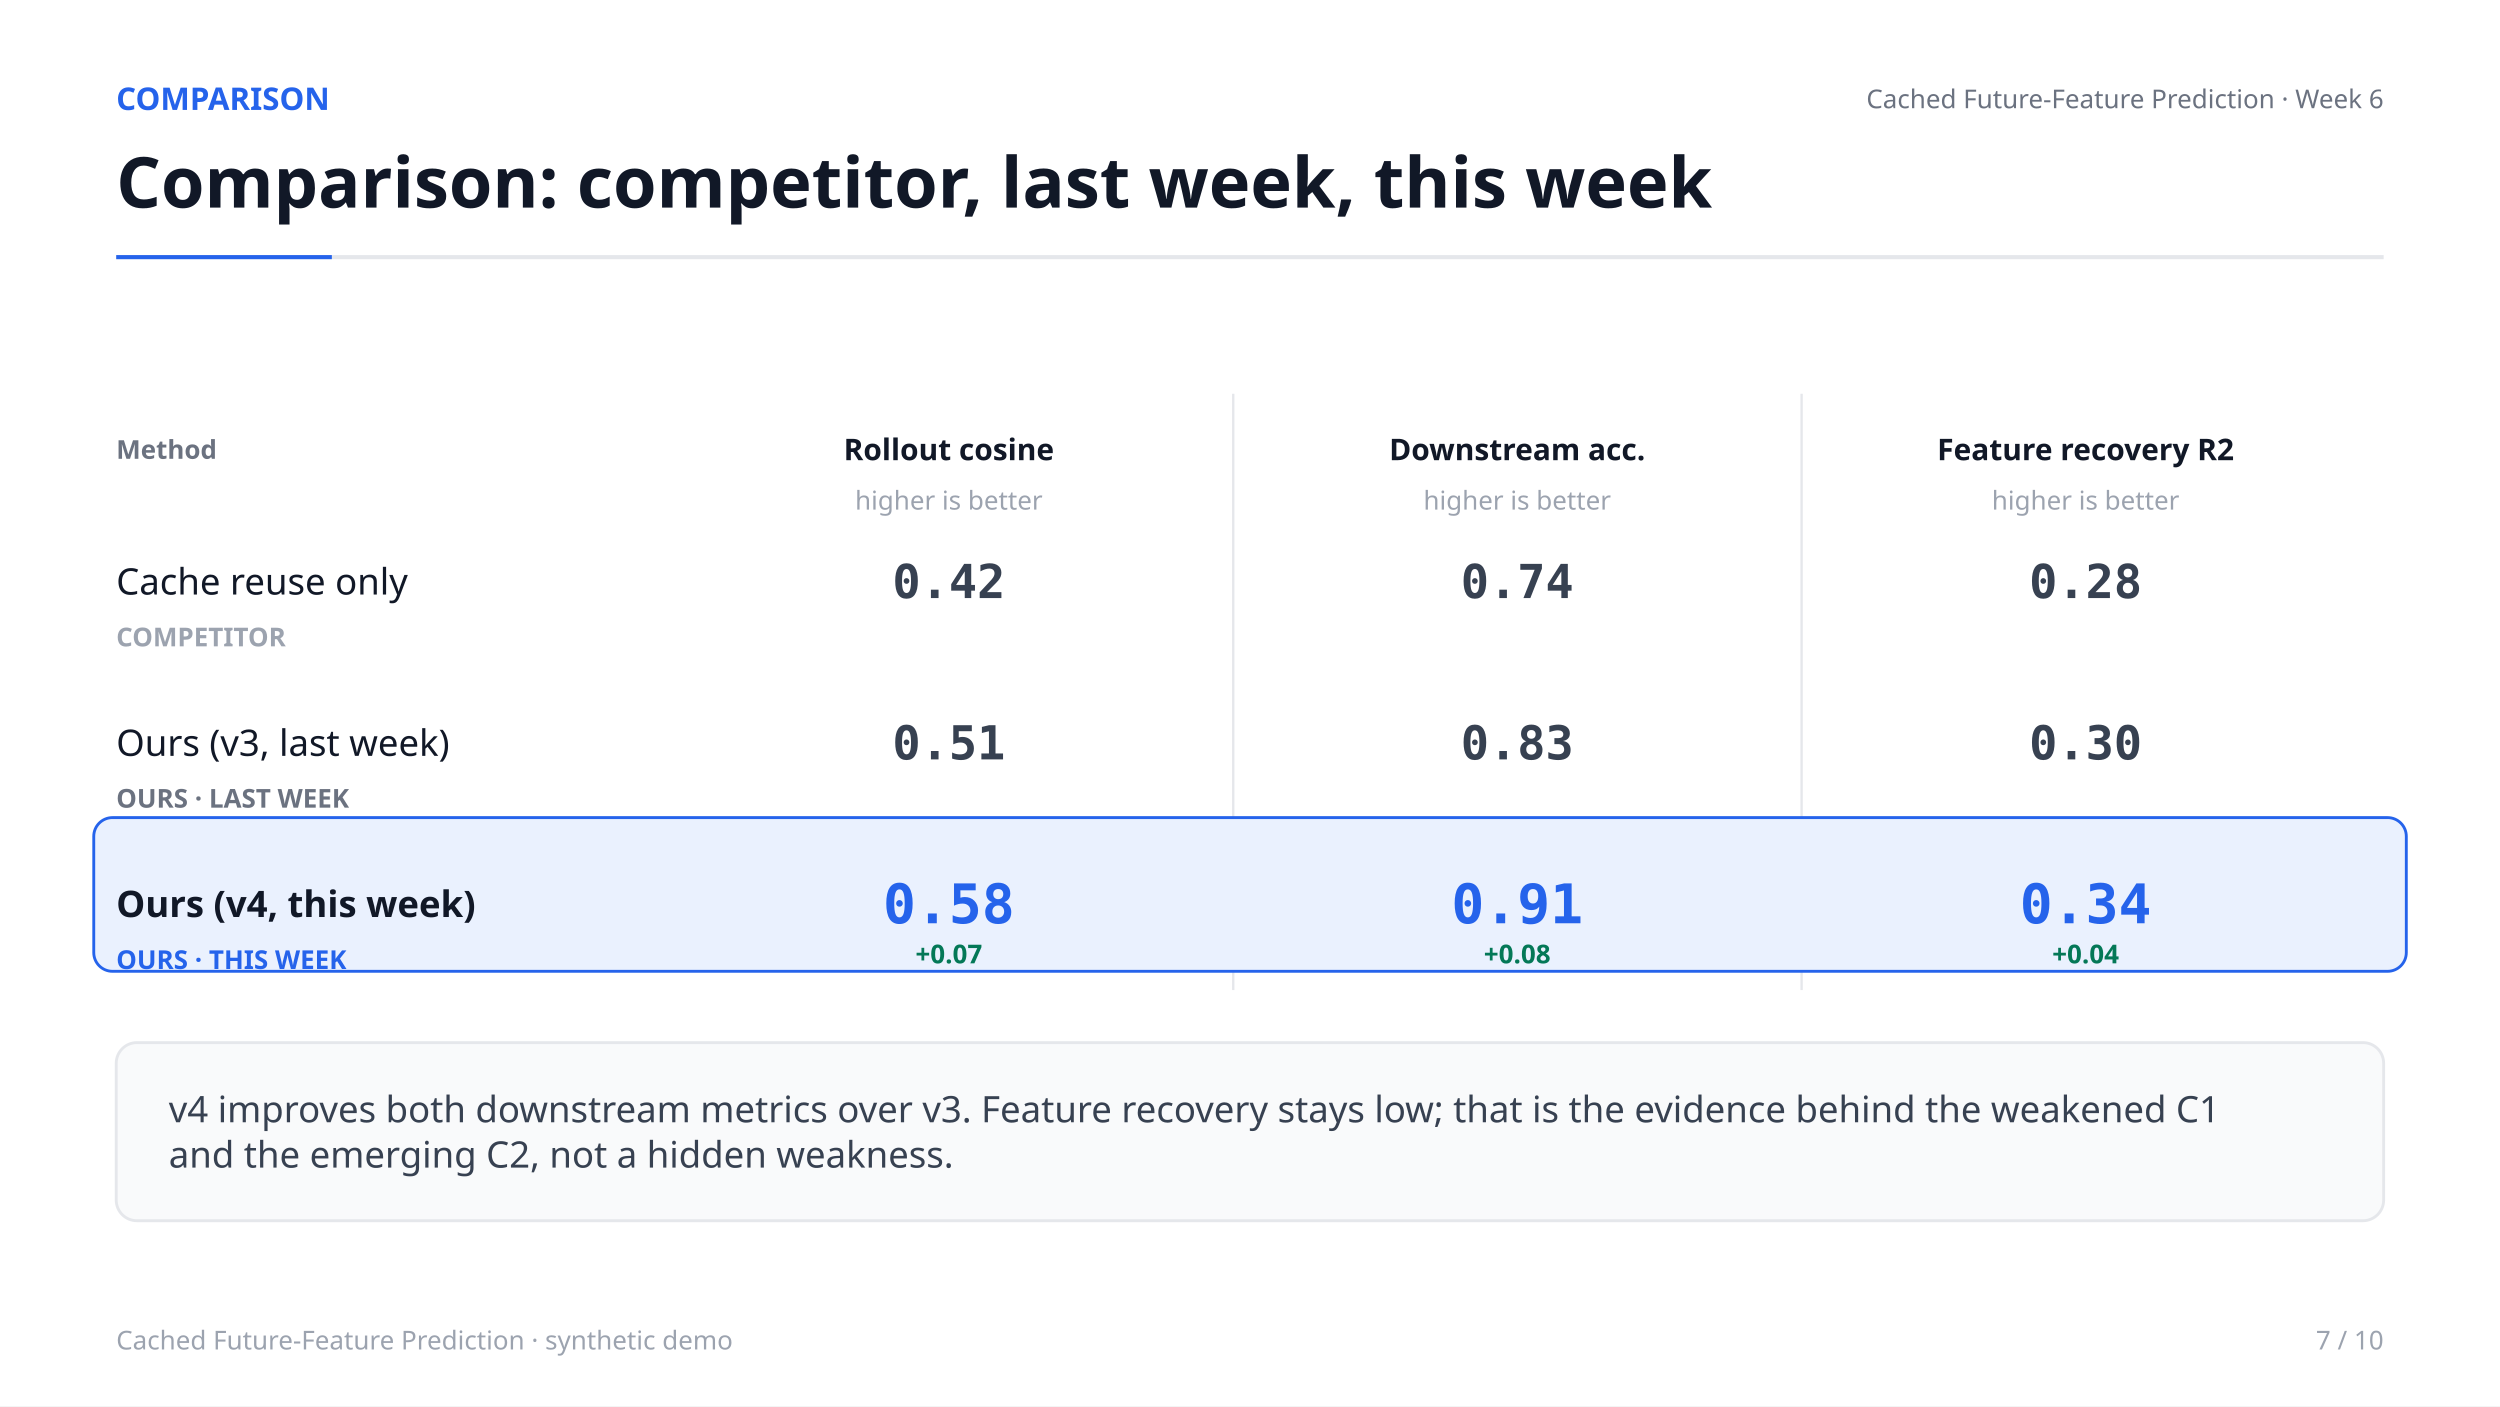
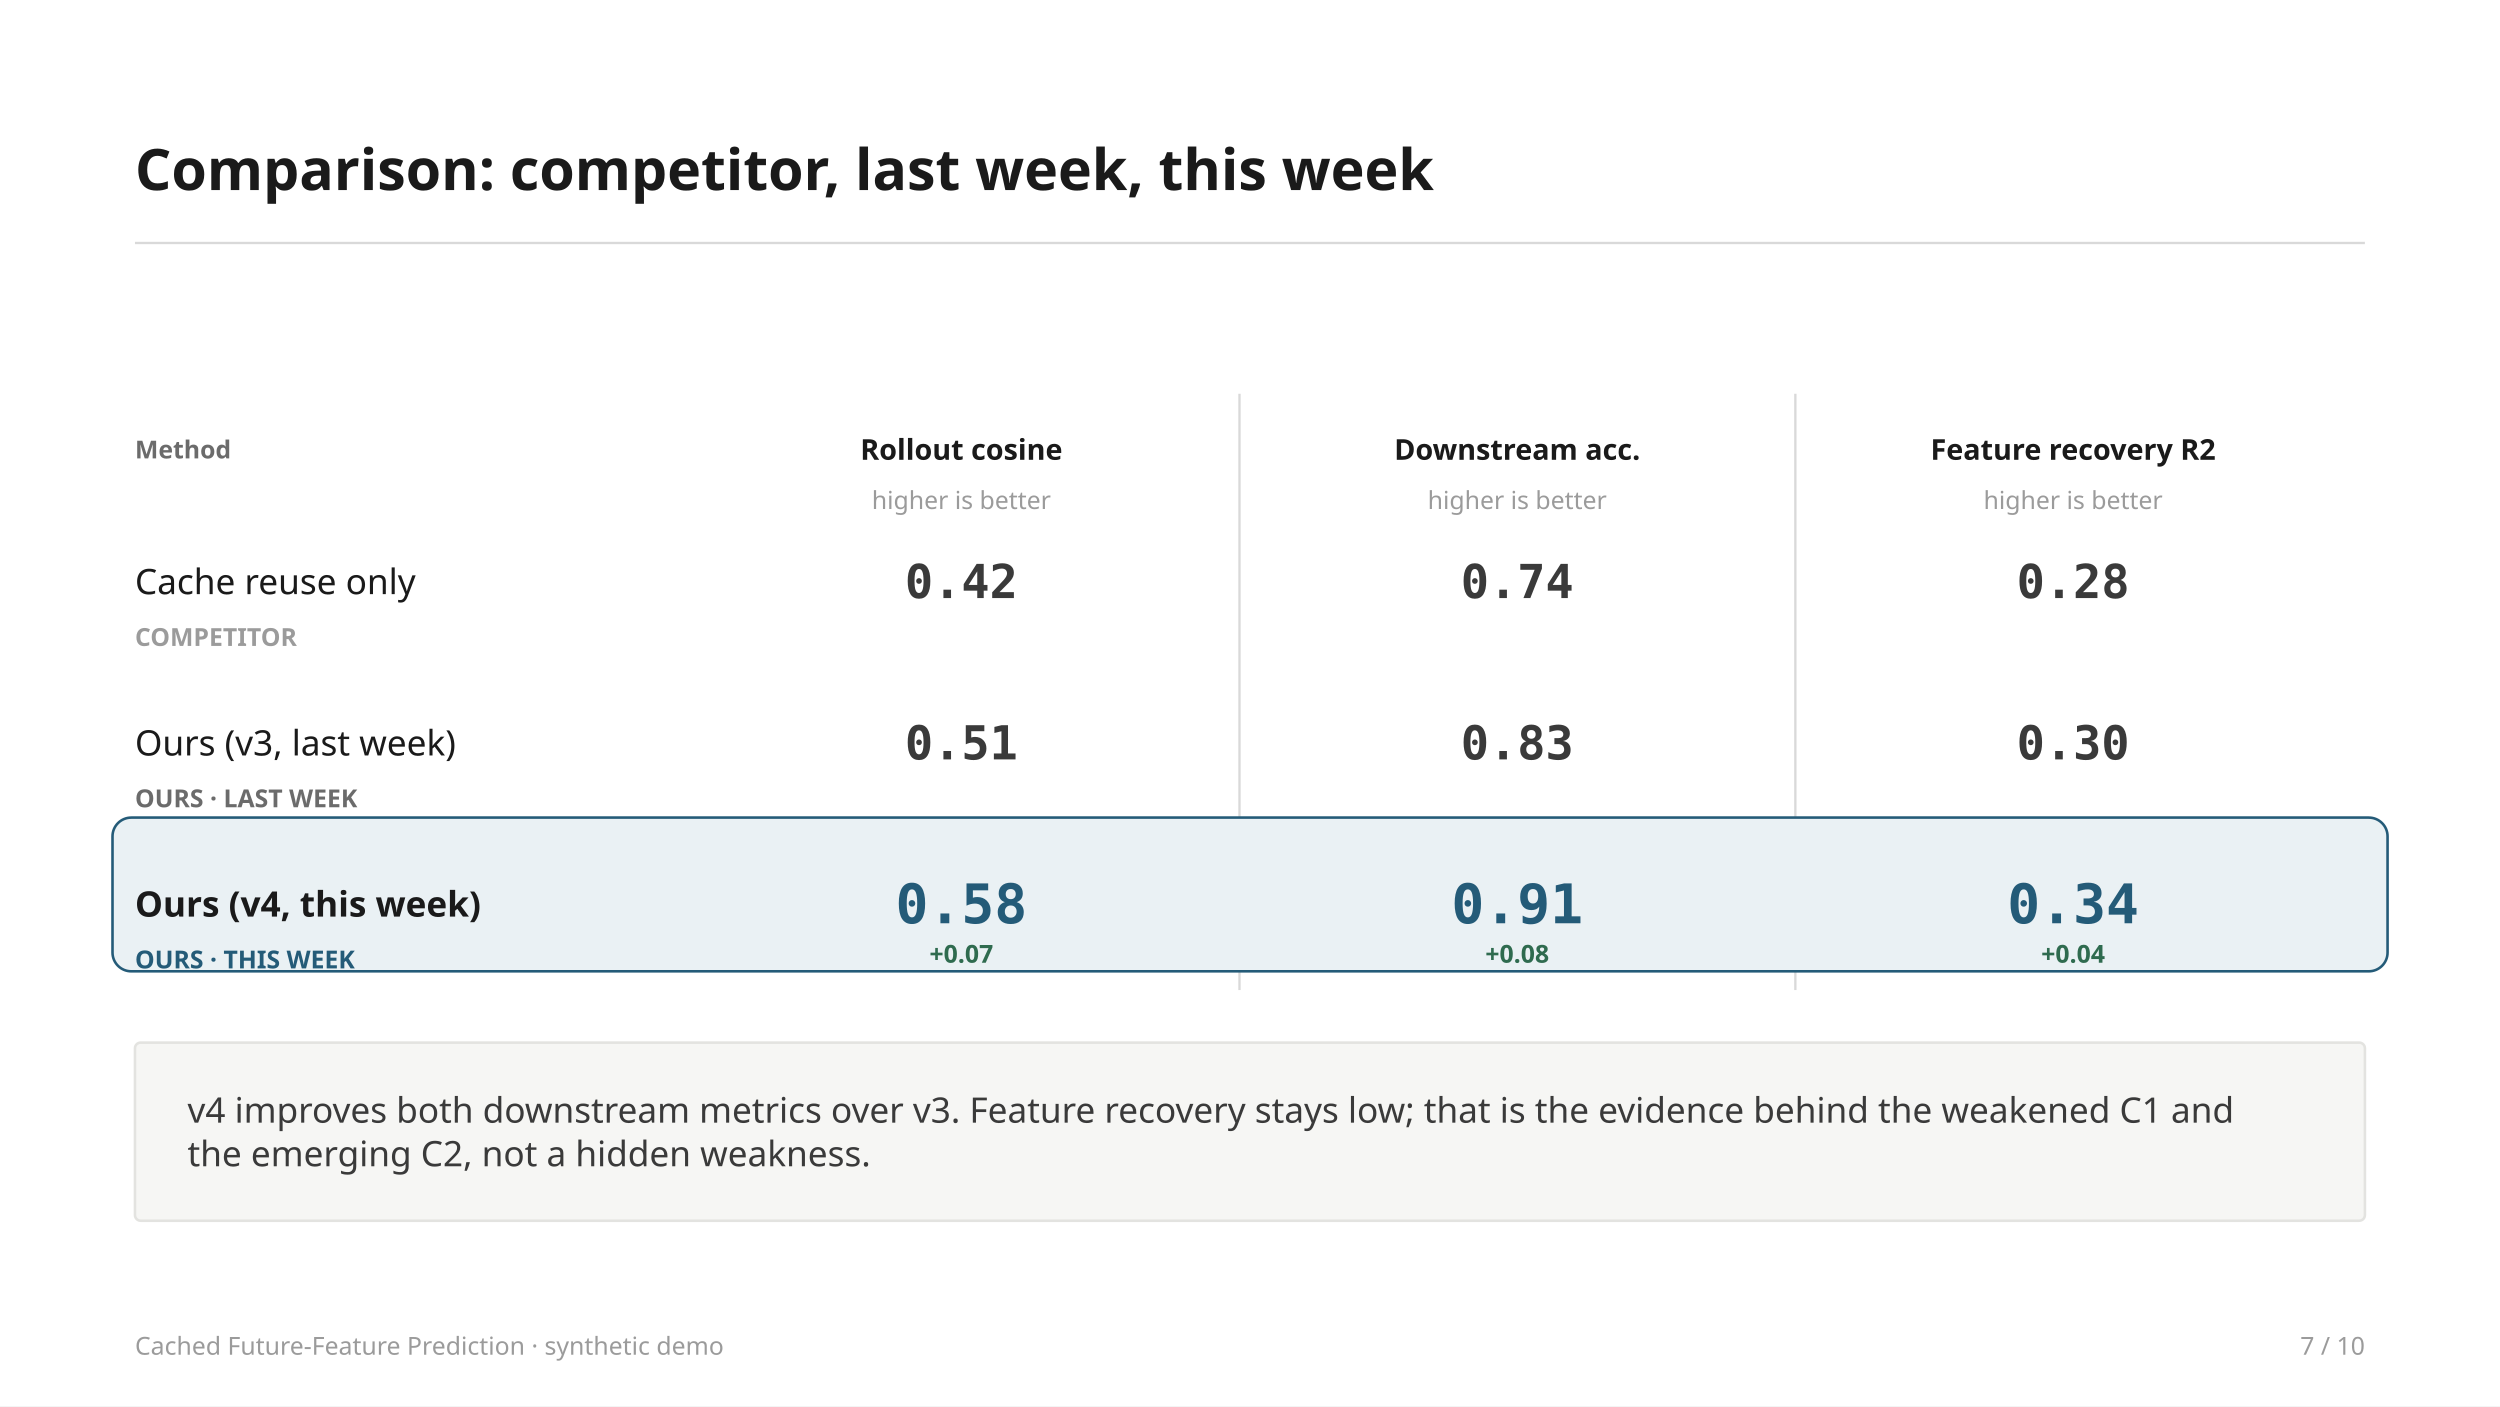
<svg xmlns="http://www.w3.org/2000/svg" width="1279.968" height="720" viewBox="0 0 1279.968 720">
  <defs />
-   <rect x="0.0" y="0.0" width="1280.0" height="720.0" rx="0.0" fill="#FFFFFF" stroke="none" stroke-width="1.47" />
-   <text font-family="Calibri" font-size="16.0" fill="#2563EB" text-anchor="start" font-weight="700">
-     <tspan x="59.5" y="56.3">COMPARISON</tspan>
+   <rect x="0.0" y="0.0" width="1280.0" height="720.0" rx="0.0" fill="#FFFFFF" stroke="none" stroke-width="1.33" />
+   <text font-family="Calibri" font-size="29.3" fill="#1A1A1A" text-anchor="start" font-weight="700">
+     <tspan x="69.1" y="97.3">Comparison: competitor, last week, this week</tspan>
  </text>
-   <text font-family="Calibri" font-size="13.3" fill="#6B7280" text-anchor="end">
-     <tspan x="1220.4" y="55.4">Cached Future-Feature Prediction · Week 6</tspan>
+   <rect x="69.1" y="123.8" width="1141.7" height="1.2" rx="0.0" fill="#D9D9D9" stroke="none" stroke-width="1.33" />
+   <text font-family="Calibri" font-size="12.7" fill="#9B9B9B" text-anchor="start">
+     <tspan x="69.1" y="693.6">Cached Future-Feature Prediction · synthetic demo</tspan>
  </text>
-   <text font-family="Calibri" font-size="36.0" fill="#111827" text-anchor="start" font-weight="700">
-     <tspan x="59.5" y="106.3">Comparison: competitor, last week, this week</tspan>
+   <text font-family="Calibri" font-size="12.7" fill="#9B9B9B" text-anchor="end">
+     <tspan x="1210.8" y="693.6">7 / 10</tspan>
  </text>
-   <rect x="59.5" y="130.6" width="1160.9" height="2.1" rx="0.0" fill="#E5E7EB" stroke="none" stroke-width="1.47" />
-   <rect x="59.5" y="130.6" width="110.4" height="2.1" rx="0.0" fill="#2563EB" stroke="none" stroke-width="1.47" />
-   <text font-family="Calibri" font-size="13.3" fill="#9CA3AF" text-anchor="start">
-     <tspan x="59.5" y="690.9">Cached Future-Feature Prediction · synthetic demo</tspan>
+   <text font-family="Calibri" font-size="12.7" fill="#6B6B6B" text-anchor="start" font-weight="700">
+     <tspan x="69.1" y="234.7">Method</tspan>
  </text>
-   <text font-family="Calibri" font-size="13.3" fill="#9CA3AF" text-anchor="end">
-     <tspan x="1220.4" y="690.9">7 / 10</tspan>
+   <text font-family="Calibri" font-size="14.7" fill="#1A1A1A" text-anchor="middle" font-weight="700">
+     <tspan x="492.2" y="235.4">Rollout cosine</tspan>
  </text>
-   <text font-family="Calibri" font-size="13.3" fill="#6B7280" text-anchor="start" font-weight="700">
-     <tspan x="59.5" y="234.9">Method</tspan>
+   <text font-family="Calibri" font-size="12.7" fill="#9B9B9B" text-anchor="middle">
+     <tspan x="492.2" y="260.6">higher is better</tspan>
  </text>
-   <text font-family="Calibri" font-size="15.3" fill="#111827" text-anchor="middle" font-weight="700">
-     <tspan x="485.8" y="235.6">Rollout cosine</tspan>
+   <text font-family="Calibri" font-size="14.7" fill="#1A1A1A" text-anchor="middle" font-weight="700">
+     <tspan x="776.8" y="235.4">Downstream acc.</tspan>
  </text>
-   <text font-family="Calibri" font-size="13.3" fill="#9CA3AF" text-anchor="middle">
-     <tspan x="485.8" y="260.9">higher is better</tspan>
+   <text font-family="Calibri" font-size="12.7" fill="#9B9B9B" text-anchor="middle">
+     <tspan x="776.8" y="260.6">higher is better</tspan>
  </text>
-   <text font-family="Calibri" font-size="15.3" fill="#111827" text-anchor="middle" font-weight="700">
-     <tspan x="776.8" y="235.6">Downstream acc.</tspan>
+   <rect x="634.0" y="201.6" width="1.2" height="305.3" rx="0.0" fill="#D9D9D9" stroke="none" stroke-width="1.33" />
+   <text font-family="Calibri" font-size="14.7" fill="#1A1A1A" text-anchor="middle" font-weight="700">
+     <tspan x="1061.4" y="235.4">Feature recovery R2</tspan>
  </text>
-   <text font-family="Calibri" font-size="13.3" fill="#9CA3AF" text-anchor="middle">
-     <tspan x="776.8" y="260.9">higher is better</tspan>
+   <text font-family="Calibri" font-size="12.7" fill="#9B9B9B" text-anchor="middle">
+     <tspan x="1061.4" y="260.6">higher is better</tspan>
  </text>
-   <rect x="630.8" y="201.6" width="1.2" height="305.3" rx="0.0" fill="#E5E7EB" stroke="none" stroke-width="1.47" />
-   <text font-family="Calibri" font-size="15.3" fill="#111827" text-anchor="middle" font-weight="700">
-     <tspan x="1067.8" y="235.6">Feature recovery R2</tspan>
+   <rect x="918.6" y="201.6" width="1.2" height="305.3" rx="0.0" fill="#D9D9D9" stroke="none" stroke-width="1.33" />
+   <text font-family="Calibri" font-size="18.0" fill="#1A1A1A" text-anchor="start">
+     <tspan x="69.1" y="304.2">Cache reuse only</tspan>
  </text>
-   <text font-family="Calibri" font-size="13.3" fill="#9CA3AF" text-anchor="middle">
-     <tspan x="1067.8" y="260.9">higher is better</tspan>
+   <text font-family="Calibri" font-size="12.7" fill="#9B9B9B" text-anchor="start" font-weight="700">
+     <tspan x="69.1" y="330.7">COMPETITOR</tspan>
  </text>
-   <rect x="921.8" y="201.6" width="1.2" height="305.3" rx="0.0" fill="#E5E7EB" stroke="none" stroke-width="1.47" />
-   <text font-family="Calibri" font-size="18.7" fill="#111827" text-anchor="start">
-     <tspan x="59.5" y="304.4">Cache reuse only</tspan>
+   <text font-family="Consolas" font-size="24.0" fill="#3A3A3A" text-anchor="middle" font-weight="700">
+     <tspan x="492.2" y="306.2">0.42</tspan>
  </text>
-   <text font-family="Calibri" font-size="13.3" fill="#9CA3AF" text-anchor="start" font-weight="700">
-     <tspan x="59.5" y="330.9">COMPETITOR</tspan>
-   </text>
-   <text font-family="Consolas" font-size="24.0" fill="#374151" text-anchor="middle" font-weight="700">
-     <tspan x="485.8" y="306.2">0.42</tspan>
-   </text>
-   <text font-family="Consolas" font-size="24.0" fill="#374151" text-anchor="middle" font-weight="700">
+   <text font-family="Consolas" font-size="24.0" fill="#3A3A3A" text-anchor="middle" font-weight="700">
    <tspan x="776.8" y="306.2">0.74</tspan>
  </text>
-   <text font-family="Consolas" font-size="24.0" fill="#374151" text-anchor="middle" font-weight="700">
-     <tspan x="1067.8" y="306.2">0.28</tspan>
+   <text font-family="Consolas" font-size="24.0" fill="#3A3A3A" text-anchor="middle" font-weight="700">
+     <tspan x="1061.4" y="306.2">0.28</tspan>
  </text>
-   <text font-family="Calibri" font-size="18.7" fill="#111827" text-anchor="start">
-     <tspan x="59.5" y="387.0">Ours (v3, last week)</tspan>
+   <text font-family="Calibri" font-size="18.0" fill="#1A1A1A" text-anchor="start">
+     <tspan x="69.1" y="386.8">Ours (v3, last week)</tspan>
  </text>
-   <text font-family="Calibri" font-size="13.3" fill="#6B7280" text-anchor="start" font-weight="700">
-     <tspan x="59.5" y="413.5">OURS · LAST WEEK</tspan>
+   <text font-family="Calibri" font-size="12.7" fill="#6B6B6B" text-anchor="start" font-weight="700">
+     <tspan x="69.1" y="413.3">OURS · LAST WEEK</tspan>
  </text>
-   <text font-family="Consolas" font-size="24.0" fill="#374151" text-anchor="middle" font-weight="700">
-     <tspan x="485.8" y="388.8">0.51</tspan>
+   <text font-family="Consolas" font-size="24.0" fill="#3A3A3A" text-anchor="middle" font-weight="700">
+     <tspan x="492.2" y="388.8">0.51</tspan>
  </text>
-   <text font-family="Consolas" font-size="24.0" fill="#374151" text-anchor="middle" font-weight="700">
+   <text font-family="Consolas" font-size="24.0" fill="#3A3A3A" text-anchor="middle" font-weight="700">
    <tspan x="776.8" y="388.8">0.83</tspan>
  </text>
-   <text font-family="Consolas" font-size="24.0" fill="#374151" text-anchor="middle" font-weight="700">
-     <tspan x="1067.8" y="388.8">0.30</tspan>
+   <text font-family="Consolas" font-size="24.0" fill="#3A3A3A" text-anchor="middle" font-weight="700">
+     <tspan x="1061.4" y="388.8">0.30</tspan>
  </text>
-   <rect x="48.0" y="418.6" width="1184.0" height="78.7" rx="9.6" fill="#EAF1FE" stroke="#2563EB" stroke-width="1.47" />
-   <text font-family="Calibri" font-size="18.7" fill="#111827" text-anchor="start" font-weight="700">
-     <tspan x="59.5" y="469.5">Ours (v4, this week)</tspan>
+   <rect x="57.6" y="418.6" width="1164.8" height="78.7" rx="9.6" fill="#EAF1F4" stroke="#245B78" stroke-width="1.33" />
+   <text font-family="Calibri" font-size="18.0" fill="#1A1A1A" text-anchor="start" font-weight="700">
+     <tspan x="69.1" y="469.3">Ours (v4, this week)</tspan>
  </text>
-   <text font-family="Calibri" font-size="13.3" fill="#2563EB" text-anchor="start" font-weight="700">
-     <tspan x="59.5" y="496.1">OURS · THIS WEEK</tspan>
+   <text font-family="Calibri" font-size="12.7" fill="#245B78" text-anchor="start" font-weight="700">
+     <tspan x="69.1" y="495.8">OURS · THIS WEEK</tspan>
  </text>
-   <text font-family="Consolas" font-size="28.0" fill="#2563EB" text-anchor="middle" font-weight="700">
-     <tspan x="485.8" y="472.7">0.58</tspan>
+   <text font-family="Consolas" font-size="28.0" fill="#245B78" text-anchor="middle" font-weight="700">
+     <tspan x="492.2" y="472.7">0.58</tspan>
  </text>
-   <text font-family="Calibri" font-size="13.3" fill="#047857" text-anchor="middle" font-weight="700">
-     <tspan x="485.8" y="493.2">+0.07</tspan>
+   <text font-family="Calibri" font-size="12.7" fill="#2F6B4F" text-anchor="middle" font-weight="700">
+     <tspan x="492.2" y="492.9">+0.07</tspan>
  </text>
-   <text font-family="Consolas" font-size="28.0" fill="#2563EB" text-anchor="middle" font-weight="700">
+   <text font-family="Consolas" font-size="28.0" fill="#245B78" text-anchor="middle" font-weight="700">
    <tspan x="776.8" y="472.7">0.91</tspan>
  </text>
-   <text font-family="Calibri" font-size="13.3" fill="#047857" text-anchor="middle" font-weight="700">
-     <tspan x="776.8" y="493.2">+0.08</tspan>
+   <text font-family="Calibri" font-size="12.7" fill="#2F6B4F" text-anchor="middle" font-weight="700">
+     <tspan x="776.8" y="492.9">+0.08</tspan>
  </text>
-   <text font-family="Consolas" font-size="28.0" fill="#2563EB" text-anchor="middle" font-weight="700">
-     <tspan x="1067.8" y="472.7">0.34</tspan>
+   <text font-family="Consolas" font-size="28.0" fill="#245B78" text-anchor="middle" font-weight="700">
+     <tspan x="1061.4" y="472.7">0.34</tspan>
  </text>
-   <text font-family="Calibri" font-size="13.3" fill="#047857" text-anchor="middle" font-weight="700">
-     <tspan x="1067.8" y="493.2">+0.04</tspan>
+   <text font-family="Calibri" font-size="12.7" fill="#2F6B4F" text-anchor="middle" font-weight="700">
+     <tspan x="1061.4" y="492.9">+0.04</tspan>
  </text>
-   <rect x="59.5" y="533.8" width="1160.9" height="91.2" rx="10.6" fill="#F9FAFB" stroke="#E5E7EB" stroke-width="1.47" />
-   <text font-family="Calibri" font-size="18.7" fill="#374151" text-anchor="start">
-     <tspan x="86.4" y="574.6">v4 improves both downstream metrics over v3. Feature recovery stays low; that is the evidence behind the weakened C1</tspan>
-     <tspan x="86.4" y="597.8">and the emerging C2, not a hidden weakness.</tspan>
+   <rect x="69.1" y="533.8" width="1141.7" height="91.2" rx="2.9" fill="#F6F6F4" stroke="#E3E3E0" stroke-width="1.33" />
+   <text font-family="Calibri" font-size="18.0" fill="#3A3A3A" text-anchor="start">
+     <tspan x="96.0" y="574.8">v4 improves both downstream metrics over v3. Feature recovery stays low; that is the evidence behind the weakened C1 and</tspan>
+     <tspan x="96.0" y="597.1">the emerging C2, not a hidden weakness.</tspan>
  </text>
</svg>
